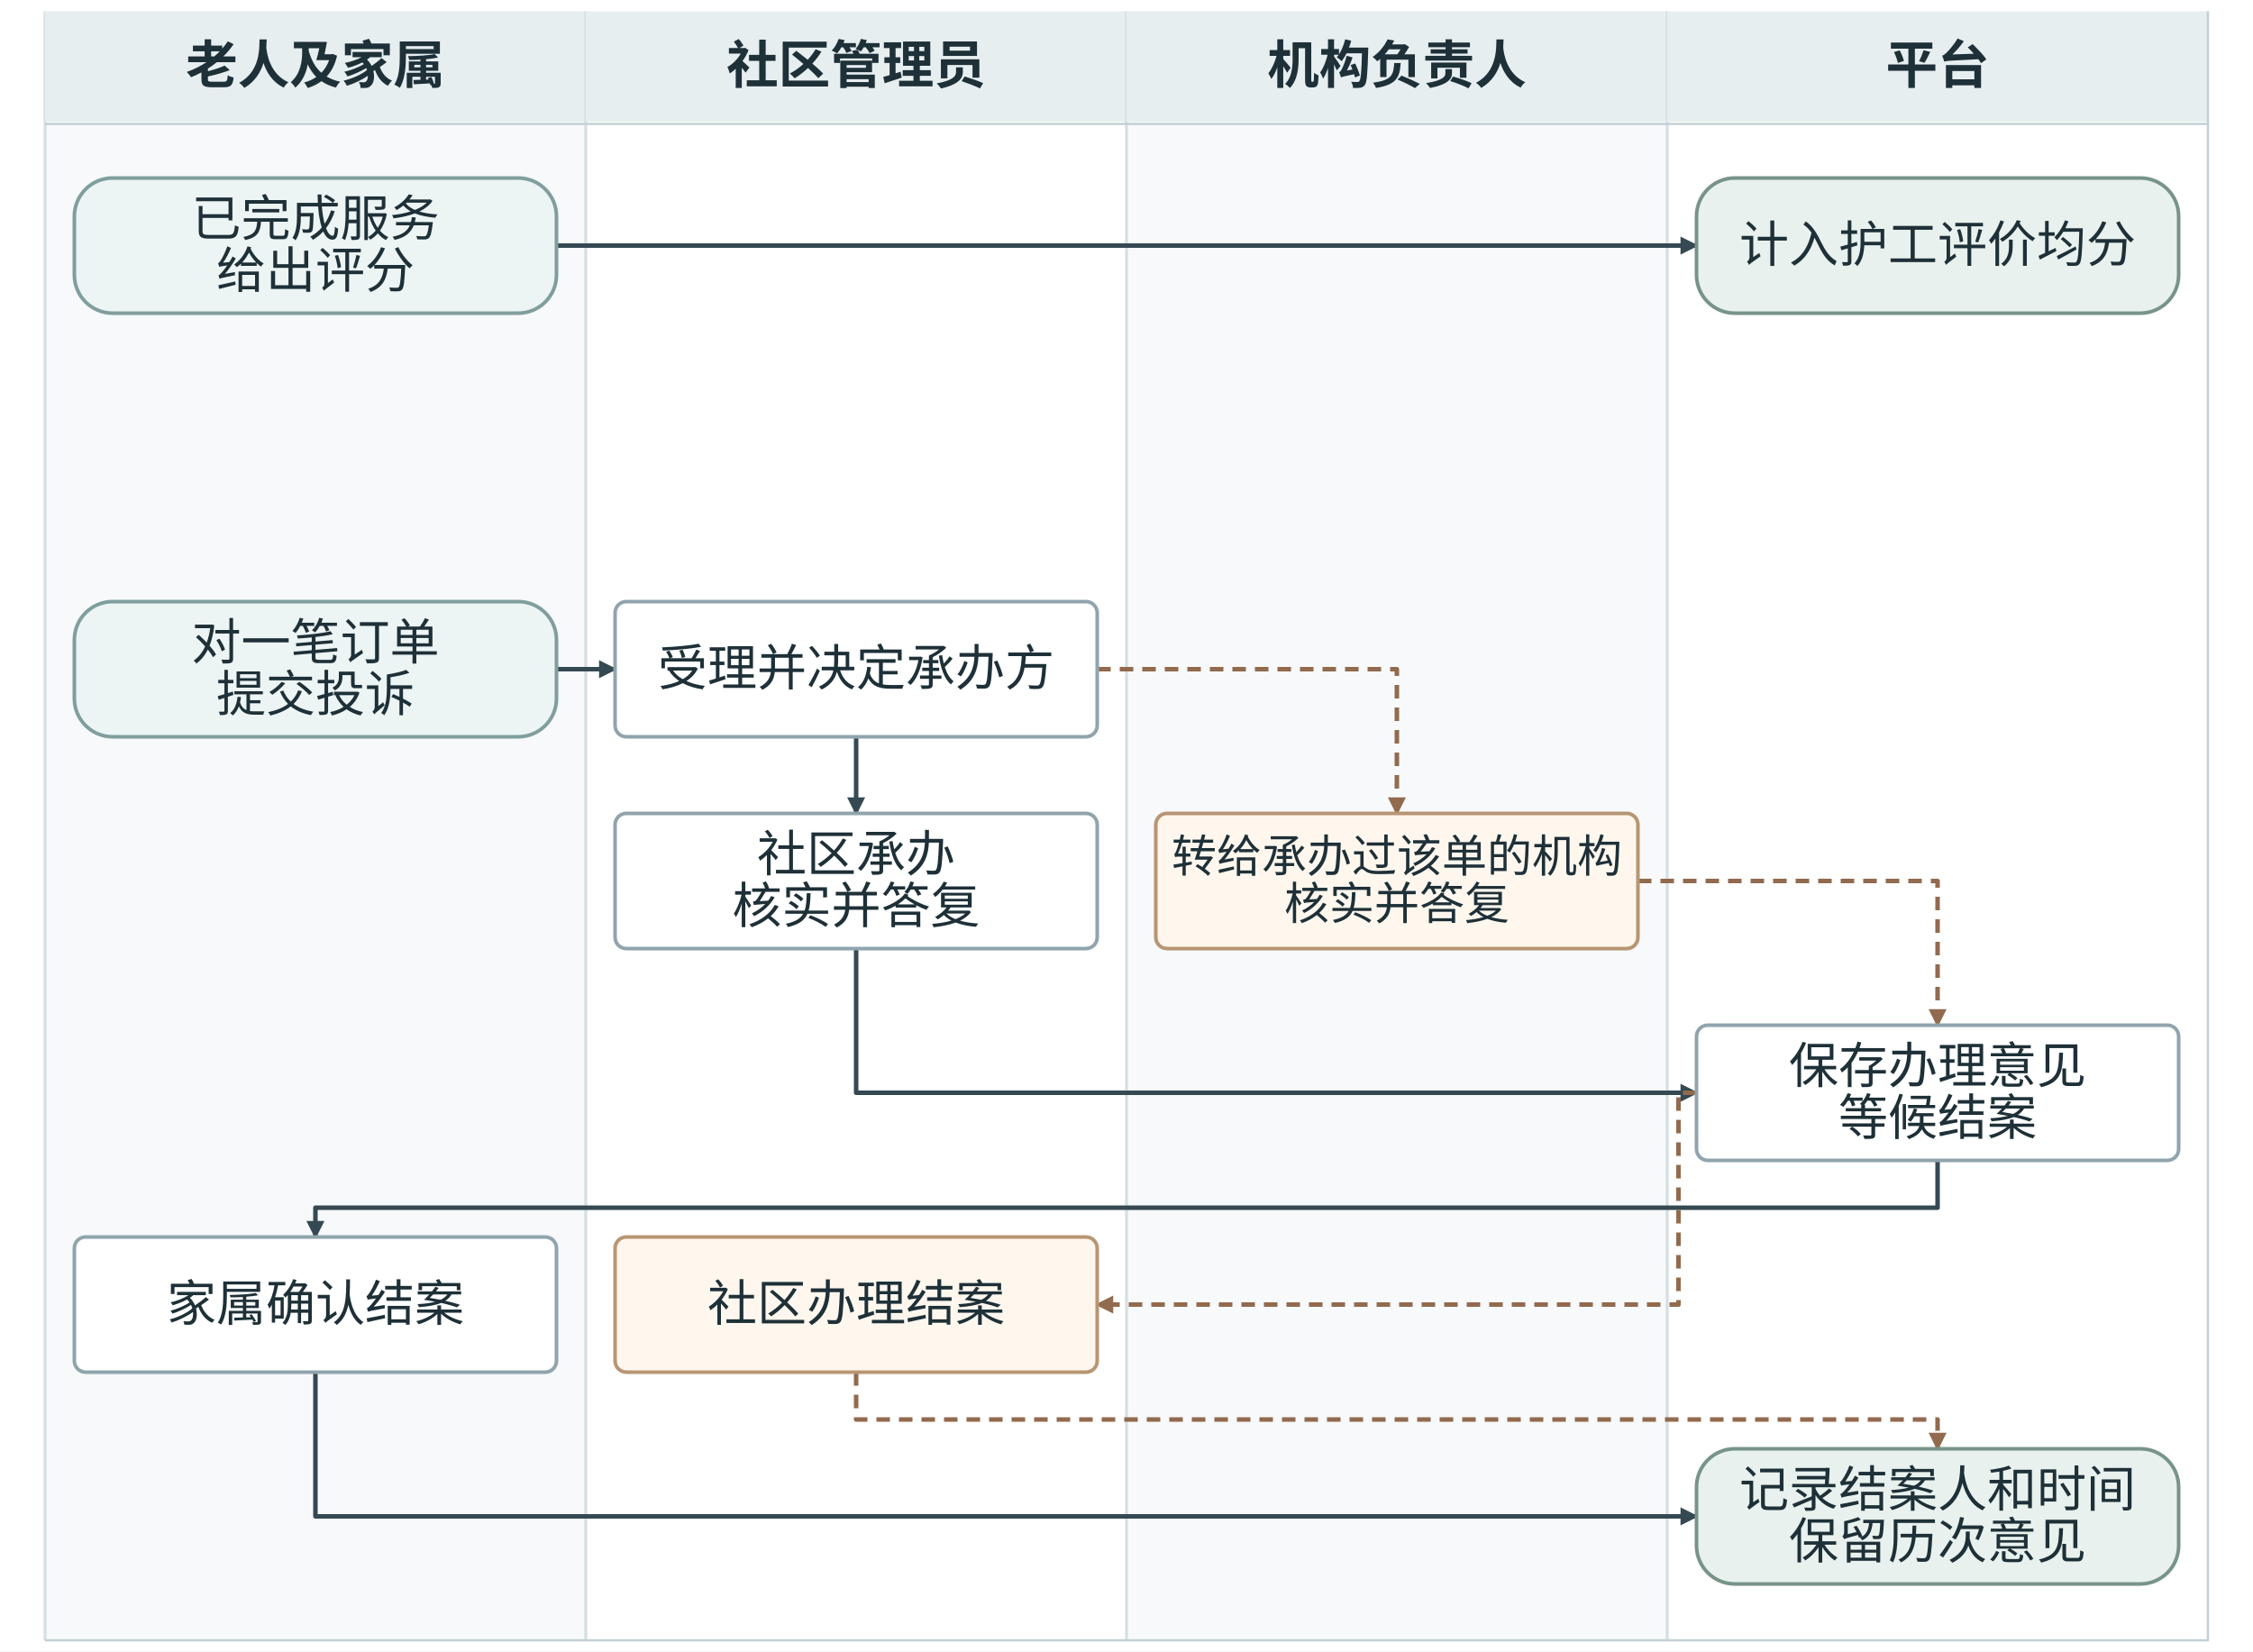
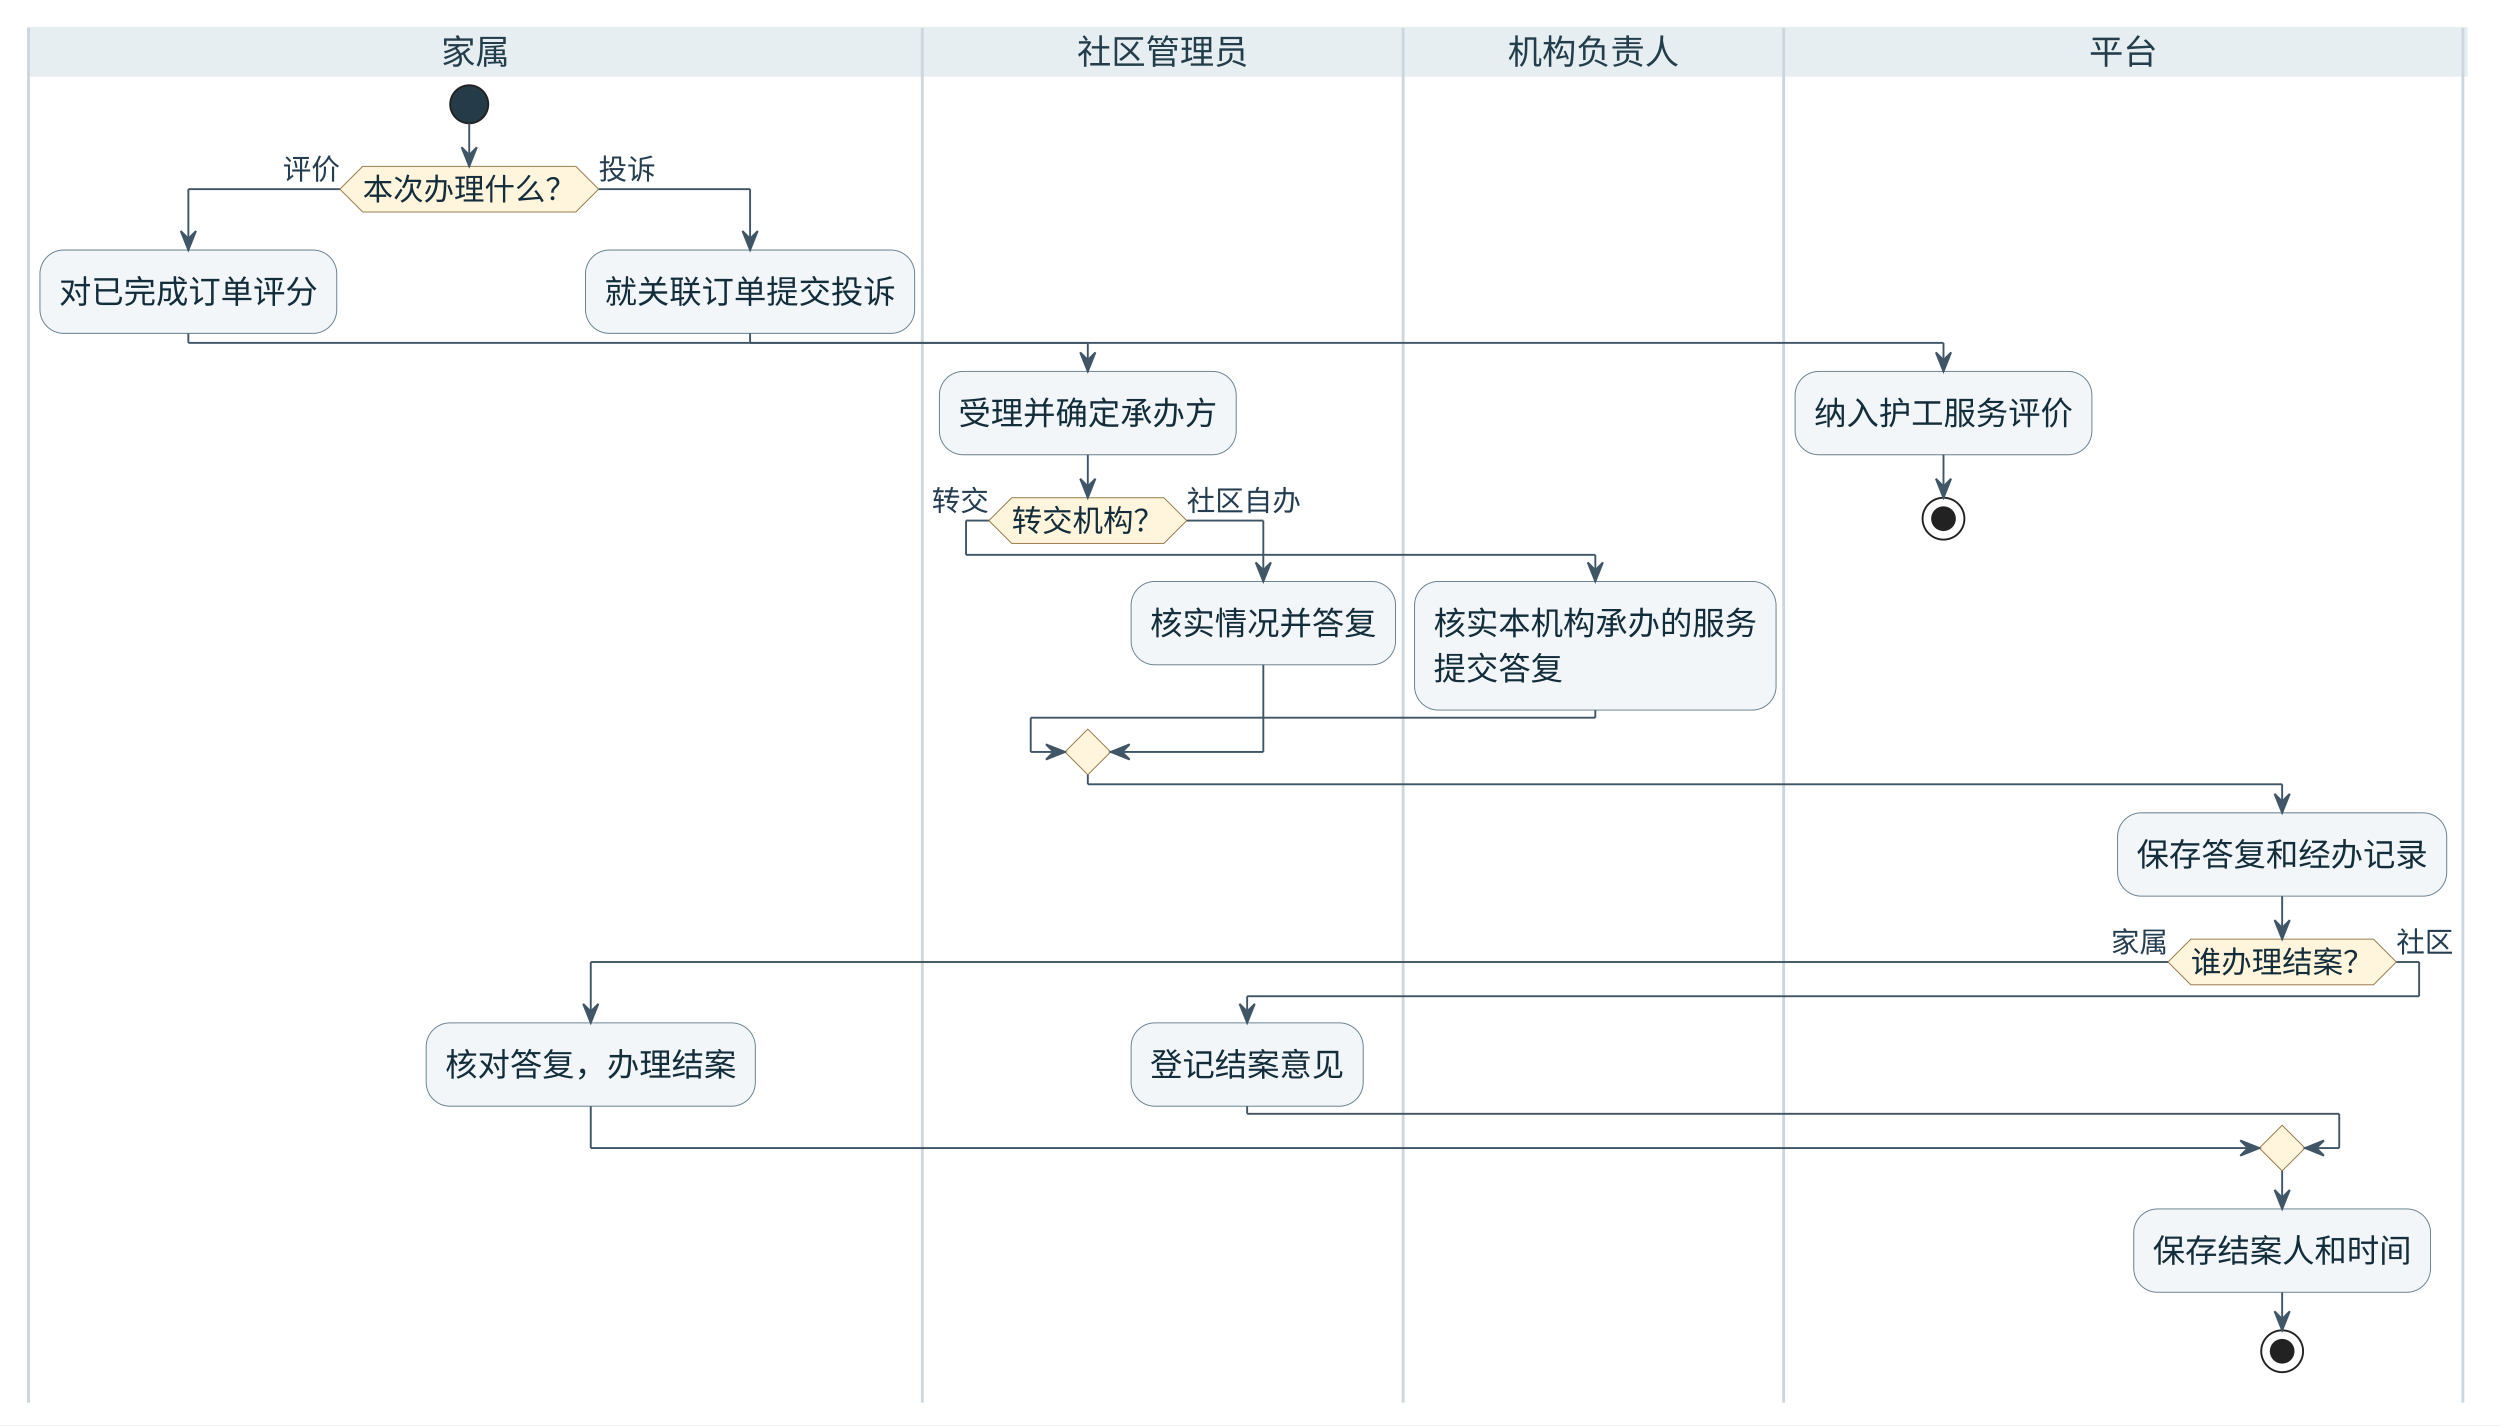
- <svg xmlns="http://www.w3.org/2000/svg" role="img" aria-labelledby="title desc" width="1000" height="733" viewBox="0 0 1000 733">
-   <defs>
-     <marker id="forward" markerWidth="8" markerHeight="8" refX="7.1" refY="4" orient="auto" markerUnits="userSpaceOnUse">
-       <path d="M0 0 L8 4 L0 8 Z" fill="#354953" />
-     </marker>
-     <marker id="branch" markerWidth="8" markerHeight="8" refX="7.1" refY="4" orient="auto" markerUnits="userSpaceOnUse">
-       <path d="M0 0 L8 4 L0 8 Z" fill="#926a4e" />
-     </marker>
-   </defs>
-   <style>text{font-family:"PingFang SC","Microsoft YaHei","Noto Sans CJK SC",sans-serif;text-anchor:middle;fill:#1e3038}</style>
-   <rect width="1000" height="733" fill="white" />
-   <rect x="20" y="5" width="240" height="723" fill="#f7f9fa" />
-   <path d="M20 5 V728" stroke="#d5dfe3" stroke-width="1.3" />
-   <rect x="20" y="5" width="240" height="49" fill="#e7eef0" />
-   <text x="140" y="37" style="font-size:23px;font-weight:600">老人及家属</text>
-   <rect x="260" y="5" width="240" height="723" fill="#ffffff" />
-   <path d="M260 5 V728" stroke="#d5dfe3" stroke-width="1.3" />
-   <rect x="260" y="5" width="240" height="49" fill="#e7eef0" />
-   <text x="380" y="37" style="font-size:23px;font-weight:600">社区管理员</text>
-   <rect x="500" y="5" width="240" height="723" fill="#f7f9fa" />
-   <path d="M500 5 V728" stroke="#d5dfe3" stroke-width="1.3" />
-   <rect x="500" y="5" width="240" height="49" fill="#e7eef0" />
-   <text x="620" y="37" style="font-size:23px;font-weight:600">机构负责人</text>
-   <rect x="740" y="5" width="240" height="723" fill="#ffffff" />
-   <path d="M740 5 V728" stroke="#d5dfe3" stroke-width="1.3" />
-   <rect x="740" y="5" width="240" height="49" fill="#e7eef0" />
-   <text x="860" y="37" style="font-size:23px;font-weight:600">平台</text>
-   <path d="M980 5 V728 H20 M20 55 H980" fill="none" stroke="#c2d0d5" />
-   <polyline points="247,109 753,109" fill="none" stroke="#354953" stroke-width="2" stroke-linejoin="round" marker-end="url(#forward)" />
-   <polyline points="247,297 273,297" fill="none" stroke="#354953" stroke-width="2" stroke-linejoin="round" marker-end="url(#forward)" />
-   <polyline points="380,327 380,361" fill="none" stroke="#354953" stroke-width="2" stroke-linejoin="round" marker-end="url(#forward)" />
-   <polyline points="380,421 380,485 753,485" fill="none" stroke="#354953" stroke-width="2" stroke-linejoin="round" marker-end="url(#forward)" />
-   <polyline points="860,515 860,536 140,536 140,549" fill="none" stroke="#354953" stroke-width="2" stroke-linejoin="round" marker-end="url(#forward)" />
-   <polyline points="140,609 140,673 753,673" fill="none" stroke="#354953" stroke-width="2" stroke-linejoin="round" marker-end="url(#forward)" />
-   <polyline points="487,297 620,297 620,361" fill="none" stroke="#926a4e" stroke-width="2" stroke-linejoin="round" stroke-dasharray="6 4" marker-end="url(#branch)" />
-   <polyline points="727,391 860,391 860,455" fill="none" stroke="#926a4e" stroke-width="2" stroke-linejoin="round" stroke-dasharray="6 4" marker-end="url(#branch)" />
-   <polyline points="753,485 745,485 745,579 487,579" fill="none" stroke="#926a4e" stroke-width="2" stroke-linejoin="round" stroke-dasharray="6 4" marker-end="url(#branch)" />
-   <polyline points="380,609 380,630 860,630 860,643" fill="none" stroke="#926a4e" stroke-width="2" stroke-linejoin="round" stroke-dasharray="6 4" marker-end="url(#branch)" />
-   <rect x="33" y="79" width="214" height="60" rx="17" fill="#edf4f4" stroke="#809e9e" stroke-width="1.6" />
-   <text x="140" y="104.76" style="font-size:22px;font-weight:400">已完成服务</text>
-   <text x="140" y="127.76" style="font-size:22px;font-weight:400">给出评分</text>
-   <rect x="753" y="79" width="214" height="60" rx="17" fill="#e8f1ed" stroke="#779488" stroke-width="1.6" />
-   <text x="860" y="116.26" style="font-size:22px;font-weight:400">计入护工评价均分</text>
-   <rect x="33" y="267" width="214" height="60" rx="17" fill="#edf4f4" stroke="#809e9e" stroke-width="1.6" />
-   <text x="140" y="292.76" style="font-size:22px;font-weight:400">对一笔订单</text>
-   <text x="140" y="315.76" style="font-size:22px;font-weight:400">提交投诉</text>
-   <rect x="273" y="267" width="214" height="60" rx="5" fill="white" stroke="#90a4ad" stroke-width="1.6" />
-   <text x="380" y="304.26" style="font-size:22px;font-weight:400">受理并决定承办方</text>
-   <rect x="273" y="361" width="214" height="60" rx="5" fill="white" stroke="#90a4ad" stroke-width="1.6" />
-   <text x="380" y="386.76" style="font-size:22px;font-weight:400">社区承办</text>
-   <text x="380" y="409.76" style="font-size:22px;font-weight:400">核实并答复</text>
-   <rect x="513" y="361" width="214" height="60" rx="5" fill="#fff7ee" stroke="#b89573" stroke-width="1.6" />
-   <text x="620" y="387.1" style="font-size:20px;font-weight:400">转给承办过该单的机构</text>
-   <text x="620" y="408.1" style="font-size:20px;font-weight:400">核实并答复</text>
-   <rect x="753" y="455" width="214" height="60" rx="5" fill="white" stroke="#90a4ad" stroke-width="1.6" />
-   <text x="860" y="480.76" style="font-size:22px;font-weight:400">保存办理意见</text>
-   <text x="860" y="503.76" style="font-size:22px;font-weight:400">等候结案</text>
-   <rect x="33" y="549" width="214" height="60" rx="5" fill="white" stroke="#90a4ad" stroke-width="1.6" />
-   <text x="140" y="586.26" style="font-size:22px;font-weight:400">家属确认结案</text>
-   <rect x="273" y="549" width="214" height="60" rx="5" fill="#fff7ee" stroke="#b89573" stroke-width="1.6" />
-   <text x="380" y="586.26" style="font-size:22px;font-weight:400">社区办理结案</text>
-   <rect x="753" y="643" width="214" height="60" rx="17" fill="#e8f1ed" stroke="#779488" stroke-width="1.6" />
-   <text x="860" y="668.76" style="font-size:22px;font-weight:400">记录结案人和时间</text>
-   <text x="860" y="691.76" style="font-size:22px;font-weight:400">保留历次意见</text>
+ <svg xmlns="http://www.w3.org/2000/svg" width="1314" height="749" viewBox="0 0 1314.0 749.0" role="img">
+   <rect width="100%" height="100%" fill="white" />
+   <g transform="translate(0.0 0)">
+     <g>
+       <rect fill="#E6EEF2" height="25.2" style="stroke:#E6EEF2;stroke-width:1;" width="1281.497" x="15" y="14.62" />
+       <ellipse cx="246.625" cy="54.82" fill="#263B48" rx="10" ry="10" style="stroke:#222222;stroke-width:1;" />
+       <polygon fill="#FFF5DD" points="190.625,87.42,302.625,87.42,314.625,99.42,302.625,111.42,190.625,111.42,178.625,99.42,190.625,87.42" style="stroke:#947442;stroke-width:0.5;" />
+       <text fill="#142D3B" font-family="PingFang SC, Microsoft YaHei, Noto Sans CJK SC, sans-serif" font-size="16" lengthAdjust="spacing" textLength="112" x="190.625" y="105.18">本次办理什么？</text>
+       <text fill="#253D50" font-family="PingFang SC, Microsoft YaHei, Noto Sans CJK SC, sans-serif" font-size="15" lengthAdjust="spacing" textLength="30" x="148.625" y="94.32">评价</text>
+       <text fill="#253D50" font-family="PingFang SC, Microsoft YaHei, Noto Sans CJK SC, sans-serif" font-size="15" lengthAdjust="spacing" textLength="30" x="314.625" y="94.32">投诉</text>
+       <rect fill="#F2F6F8" height="43.8" rx="12.5" ry="12.5" style="stroke:#657D8C;stroke-width:0.5;" width="156" x="21" y="131.42" />
+       <text fill="#142D3B" font-family="PingFang SC, Microsoft YaHei, Noto Sans CJK SC, sans-serif" font-size="17" lengthAdjust="spacing" textLength="136" x="31" y="159.44">对已完成订单评分</text>
+       <rect fill="#F2F6F8" height="43.8" rx="12.5" ry="12.5" style="stroke:#657D8C;stroke-width:0.5;" width="173" x="307.75" y="131.42" />
+       <text fill="#142D3B" font-family="PingFang SC, Microsoft YaHei, Noto Sans CJK SC, sans-serif" font-size="17" lengthAdjust="spacing" textLength="153" x="317.75" y="159.44">就关联订单提交投诉</text>
+       <rect fill="#F2F6F8" height="43.8" rx="12.5" ry="12.5" style="stroke:#657D8C;stroke-width:0.5;" width="173" x="224" y="537.62" />
+       <text fill="#142D3B" font-family="PingFang SC, Microsoft YaHei, Noto Sans CJK SC, sans-serif" font-size="17" lengthAdjust="spacing" textLength="153" x="234" y="565.64">核对答复，办理结案</text>
+       <line style="stroke:#CCD6DC;stroke-width:1.5;" x1="15" x2="15" y1="14.62" y2="737.22" />
+       <rect fill="#F2F6F8" height="43.8" rx="12.5" ry="12.5" style="stroke:#657D8C;stroke-width:0.5;" width="156" x="493.75" y="195.22" />
+       <text fill="#142D3B" font-family="PingFang SC, Microsoft YaHei, Noto Sans CJK SC, sans-serif" font-size="17" lengthAdjust="spacing" textLength="136" x="503.75" y="223.24">受理并确定承办方</text>
+       <polygon fill="#FFF5DD" points="531.75,261.62,611.75,261.62,623.75,273.62,611.75,285.62,531.75,285.62,519.75,273.62,531.75,261.62" style="stroke:#947442;stroke-width:0.5;" />
+       <text fill="#142D3B" font-family="PingFang SC, Microsoft YaHei, Noto Sans CJK SC, sans-serif" font-size="16" lengthAdjust="spacing" textLength="80" x="531.75" y="279.38">转交机构？</text>
+       <text fill="#253D50" font-family="PingFang SC, Microsoft YaHei, Noto Sans CJK SC, sans-serif" font-size="15" lengthAdjust="spacing" textLength="30" x="489.75" y="268.52">转交</text>
+       <text fill="#253D50" font-family="PingFang SC, Microsoft YaHei, Noto Sans CJK SC, sans-serif" font-size="15" lengthAdjust="spacing" textLength="60" x="623.75" y="268.52">社区自办</text>
+       <rect fill="#F2F6F8" height="43.8" rx="12.5" ry="12.5" style="stroke:#657D8C;stroke-width:0.5;" width="139" x="594.5" y="305.62" />
+       <text fill="#142D3B" font-family="PingFang SC, Microsoft YaHei, Noto Sans CJK SC, sans-serif" font-size="17" lengthAdjust="spacing" textLength="119" x="604.5" y="333.64">核实情况并答复</text>
+       <polygon fill="#FFF5DD" points="571.75,383.22,583.75,395.22,571.75,407.22,559.75,395.22,571.75,383.22" style="stroke:#947442;stroke-width:0.5;" />
+       <rect fill="#F2F6F8" height="43.8" rx="12.5" ry="12.5" style="stroke:#657D8C;stroke-width:0.5;" width="122" x="594.5" y="537.62" />
+       <text fill="#142D3B" font-family="PingFang SC, Microsoft YaHei, Noto Sans CJK SC, sans-serif" font-size="17" lengthAdjust="spacing" textLength="102" x="604.5" y="565.64">登记结案意见</text>
+       <line style="stroke:#CCD6DC;stroke-width:1.5;" x1="484.75" x2="484.75" y1="14.62" y2="737.22" />
+       <rect fill="#F2F6F8" height="67.6" rx="12.5" ry="12.5" style="stroke:#657D8C;stroke-width:0.5;" width="190" x="743.5" y="305.62" />
+       <text fill="#142D3B" font-family="PingFang SC, Microsoft YaHei, Noto Sans CJK SC, sans-serif" font-size="17" lengthAdjust="spacing" textLength="170" x="753.5" y="333.64">核实本机构承办的服务</text>
+       <text fill="#142D3B" font-family="PingFang SC, Microsoft YaHei, Noto Sans CJK SC, sans-serif" font-size="17" lengthAdjust="spacing" textLength="68" x="753.5" y="357.44">提交答复</text>
+       <line style="stroke:#CCD6DC;stroke-width:1.5;" x1="737.5" x2="737.5" y1="14.62" y2="737.22" />
+       <rect fill="#F2F6F8" height="43.8" rx="12.5" ry="12.5" style="stroke:#657D8C;stroke-width:0.5;" width="156" x="943.5" y="195.22" />
+       <text fill="#142D3B" font-family="PingFang SC, Microsoft YaHei, Noto Sans CJK SC, sans-serif" font-size="17" lengthAdjust="spacing" textLength="136" x="953.5" y="223.24">纳入护工服务评价</text>
+       <ellipse cx="1021.5" cy="272.62" fill="none" rx="11" ry="11" style="stroke:#222222;stroke-width:1;" />
+       <ellipse cx="1021.5" cy="272.62" fill="#222222" rx="6" ry="6" style="stroke:#222222;stroke-width:1;" />
+       <rect fill="#F2F6F8" height="43.8" rx="12.5" ry="12.5" style="stroke:#657D8C;stroke-width:0.5;" width="173" x="1113" y="427.22" />
+       <text fill="#142D3B" font-family="PingFang SC, Microsoft YaHei, Noto Sans CJK SC, sans-serif" font-size="17" lengthAdjust="spacing" textLength="153" x="1123" y="455.24">保存答复和经办记录</text>
+       <polygon fill="#FFF5DD" points="1151.5,493.62,1247.5,493.62,1259.5,505.62,1247.5,517.62,1151.5,517.62,1139.5,505.62,1151.5,493.62" style="stroke:#947442;stroke-width:0.5;" />
+       <text fill="#142D3B" font-family="PingFang SC, Microsoft YaHei, Noto Sans CJK SC, sans-serif" font-size="16" lengthAdjust="spacing" textLength="96" x="1151.5" y="511.38">谁办理结案？</text>
+       <text fill="#253D50" font-family="PingFang SC, Microsoft YaHei, Noto Sans CJK SC, sans-serif" font-size="15" lengthAdjust="spacing" textLength="30" x="1109.5" y="500.52">家属</text>
+       <text fill="#253D50" font-family="PingFang SC, Microsoft YaHei, Noto Sans CJK SC, sans-serif" font-size="15" lengthAdjust="spacing" textLength="30" x="1259.5" y="500.52">社区</text>
+       <polygon fill="#FFF5DD" points="1199.5,591.42,1211.5,603.42,1199.5,615.42,1187.5,603.42,1199.5,591.42" style="stroke:#947442;stroke-width:0.5;" />
+       <rect fill="#F2F6F8" height="43.8" rx="12.5" ry="12.5" style="stroke:#657D8C;stroke-width:0.5;" width="156" x="1121.5" y="635.42" />
+       <text fill="#142D3B" font-family="PingFang SC, Microsoft YaHei, Noto Sans CJK SC, sans-serif" font-size="17" lengthAdjust="spacing" textLength="136" x="1131.5" y="663.44">保存结案人和时间</text>
+       <ellipse cx="1199.5" cy="710.22" fill="none" rx="11" ry="11" style="stroke:#222222;stroke-width:1;" />
+       <ellipse cx="1199.5" cy="710.22" fill="#222222" rx="6" ry="6" style="stroke:#222222;stroke-width:1;" />
+       <line style="stroke:#CCD6DC;stroke-width:1.5;" x1="937.5" x2="937.5" y1="14.62" y2="737.22" />
+       <line style="stroke:#CCD6DC;stroke-width:1.5;" x1="1294.5" x2="1294.5" y1="14.62" y2="737.22" />
+       <line style="stroke:#405666;stroke-width:1;" x1="178.625" x2="99" y1="99.42" y2="99.42" />
+       <line style="stroke:#405666;stroke-width:1;" x1="99" x2="99" y1="99.42" y2="131.42" />
+       <polygon fill="#405666" points="95,121.42,99,131.42,103,121.42,99,125.42" style="stroke:#405666;stroke-width:1;" />
+       <line style="stroke:#405666;stroke-width:1;" x1="314.625" x2="394.25" y1="99.42" y2="99.42" />
+       <line style="stroke:#405666;stroke-width:1;" x1="394.25" x2="394.25" y1="99.42" y2="131.42" />
+       <polygon fill="#405666" points="390.25,121.42,394.25,131.42,398.25,121.42,394.25,125.42" style="stroke:#405666;stroke-width:1;" />
+       <line style="stroke:#405666;stroke-width:1;" x1="246.625" x2="246.625" y1="64.82" y2="87.42" />
+       <polygon fill="#405666" points="242.625,77.42,246.625,87.42,250.625,77.42,246.625,81.42" style="stroke:#405666;stroke-width:1;" />
+       <line style="stroke:#405666;stroke-width:1;" x1="623.75" x2="664" y1="273.62" y2="273.62" />
+       <line style="stroke:#405666;stroke-width:1;" x1="664" x2="664" y1="273.62" y2="305.62" />
+       <polygon fill="#405666" points="660,295.62,664,305.62,668,295.62,664,299.62" style="stroke:#405666;stroke-width:1;" />
+       <line style="stroke:#405666;stroke-width:1;" x1="664" x2="664" y1="349.42" y2="395.22" />
+       <line style="stroke:#405666;stroke-width:1;" x1="664" x2="583.75" y1="395.22" y2="395.22" />
+       <polygon fill="#405666" points="593.75,391.22,583.75,395.22,593.75,399.22,589.75,395.22" style="stroke:#405666;stroke-width:1;" />
+       <line style="stroke:#405666;stroke-width:1;" x1="571.75" x2="571.75" y1="239.02" y2="261.62" />
+       <polygon fill="#405666" points="567.75,251.62,571.75,261.62,575.75,251.62,571.75,255.62" style="stroke:#405666;stroke-width:1;" />
+       <line style="stroke:#405666;stroke-width:1;" x1="1021.5" x2="1021.5" y1="239.02" y2="261.62" />
+       <polygon fill="#405666" points="1017.5,251.62,1021.5,261.62,1025.5,251.62,1021.5,255.62" style="stroke:#405666;stroke-width:1;" />
+       <line style="stroke:#405666;stroke-width:1;" x1="1199.5" x2="1199.5" y1="471.02" y2="493.62" />
+       <polygon fill="#405666" points="1195.5,483.62,1199.5,493.62,1203.5,483.62,1199.5,487.62" style="stroke:#405666;stroke-width:1;" />
+       <line style="stroke:#405666;stroke-width:1;" x1="1199.5" x2="1199.5" y1="615.42" y2="635.42" />
+       <polygon fill="#405666" points="1195.5,625.42,1199.5,635.42,1203.5,625.42,1199.5,629.42" style="stroke:#405666;stroke-width:1;" />
+       <line style="stroke:#405666;stroke-width:1;" x1="1199.5" x2="1199.5" y1="679.22" y2="699.22" />
+       <polygon fill="#405666" points="1195.5,689.22,1199.5,699.22,1203.5,689.22,1199.5,693.22" style="stroke:#405666;stroke-width:1;" />
+       <line style="stroke:#405666;stroke-width:1;" x1="99" x2="99" y1="175.22" y2="180.22" />
+       <line style="stroke:#405666;stroke-width:1;" x1="99" x2="1021.5" y1="180.22" y2="180.22" />
+       <line style="stroke:#405666;stroke-width:1;" x1="1021.5" x2="1021.5" y1="180.22" y2="195.22" />
+       <polygon fill="#405666" points="1017.5,185.22,1021.5,195.22,1025.5,185.22,1021.5,189.22" style="stroke:#405666;stroke-width:1;" />
+       <line style="stroke:#405666;stroke-width:1;" x1="394.25" x2="394.25" y1="175.22" y2="180.22" />
+       <line style="stroke:#405666;stroke-width:1;" x1="394.25" x2="571.75" y1="180.22" y2="180.22" />
+       <line style="stroke:#405666;stroke-width:1;" x1="571.75" x2="571.75" y1="180.22" y2="195.22" />
+       <polygon fill="#405666" points="567.75,185.22,571.75,195.22,575.75,185.22,571.75,189.22" style="stroke:#405666;stroke-width:1;" />
+       <line style="stroke:#405666;stroke-width:1;" x1="519.75" x2="507.75" y1="273.62" y2="273.62" />
+       <line style="stroke:#405666;stroke-width:1;" x1="507.75" x2="507.75" y1="273.62" y2="291.62" />
+       <line style="stroke:#405666;stroke-width:1;" x1="507.75" x2="838.5" y1="291.62" y2="291.62" />
+       <line style="stroke:#405666;stroke-width:1;" x1="838.5" x2="838.5" y1="291.62" y2="305.62" />
+       <polygon fill="#405666" points="834.5,295.62,838.5,305.62,842.5,295.62,838.5,299.62" style="stroke:#405666;stroke-width:1;" />
+       <line style="stroke:#405666;stroke-width:1;" x1="838.5" x2="838.5" y1="373.22" y2="377.22" />
+       <line style="stroke:#405666;stroke-width:1;" x1="838.5" x2="541.75" y1="377.22" y2="377.22" />
+       <line style="stroke:#405666;stroke-width:1;" x1="541.75" x2="541.75" y1="377.22" y2="395.22" />
+       <line style="stroke:#405666;stroke-width:1;" x1="541.75" x2="559.75" y1="395.22" y2="395.22" />
+       <polygon fill="#405666" points="549.75,391.22,559.75,395.22,549.75,399.22,553.75,395.22" style="stroke:#405666;stroke-width:1;" />
+       <line style="stroke:#405666;stroke-width:1;" x1="571.75" x2="571.75" y1="407.22" y2="412.22" />
+       <line style="stroke:#405666;stroke-width:1;" x1="571.75" x2="1199.5" y1="412.22" y2="412.22" />
+       <line style="stroke:#405666;stroke-width:1;" x1="1199.5" x2="1199.5" y1="412.22" y2="427.22" />
+       <polygon fill="#405666" points="1195.5,417.22,1199.5,427.22,1203.5,417.22,1199.5,421.22" style="stroke:#405666;stroke-width:1;" />
+       <line style="stroke:#405666;stroke-width:1;" x1="1139.5" x2="310.5" y1="505.62" y2="505.62" />
+       <line style="stroke:#405666;stroke-width:1;" x1="310.5" x2="310.5" y1="505.62" y2="537.62" />
+       <polygon fill="#405666" points="306.5,527.62,310.5,537.62,314.5,527.62,310.5,531.62" style="stroke:#405666;stroke-width:1;" />
+       <line style="stroke:#405666;stroke-width:1;" x1="1259.5" x2="1271.5" y1="505.62" y2="505.62" />
+       <line style="stroke:#405666;stroke-width:1;" x1="1271.5" x2="1271.5" y1="505.62" y2="523.62" />
+       <line style="stroke:#405666;stroke-width:1;" x1="1271.5" x2="655.5" y1="523.62" y2="523.62" />
+       <line style="stroke:#405666;stroke-width:1;" x1="655.5" x2="655.5" y1="523.62" y2="537.62" />
+       <polygon fill="#405666" points="651.5,527.62,655.5,537.62,659.5,527.62,655.5,531.62" style="stroke:#405666;stroke-width:1;" />
+       <line style="stroke:#405666;stroke-width:1;" x1="310.5" x2="310.5" y1="581.42" y2="603.42" />
+       <line style="stroke:#405666;stroke-width:1;" x1="310.5" x2="1187.5" y1="603.42" y2="603.42" />
+       <polygon fill="#405666" points="1177.5,599.42,1187.5,603.42,1177.5,607.42,1181.5,603.42" style="stroke:#405666;stroke-width:1;" />
+       <line style="stroke:#405666;stroke-width:1;" x1="655.5" x2="655.5" y1="581.42" y2="585.42" />
+       <line style="stroke:#405666;stroke-width:1;" x1="655.5" x2="1229.5" y1="585.42" y2="585.42" />
+       <line style="stroke:#405666;stroke-width:1;" x1="1229.5" x2="1229.5" y1="585.42" y2="603.42" />
+       <line style="stroke:#405666;stroke-width:1;" x1="1229.5" x2="1211.5" y1="603.42" y2="603.42" />
+       <polygon fill="#405666" points="1221.5,599.42,1211.5,603.42,1221.5,607.42,1217.5,603.42" style="stroke:#405666;stroke-width:1;" />
+       <text fill="#233D4B" font-family="PingFang SC, Microsoft YaHei, Noto Sans CJK SC, sans-serif" font-size="18" lengthAdjust="spacing" textLength="36" x="231.875" y="33.7">家属</text>
+       <text fill="#233D4B" font-family="PingFang SC, Microsoft YaHei, Noto Sans CJK SC, sans-serif" font-size="18" lengthAdjust="spacing" textLength="90" x="566.125" y="33.7">社区管理员</text>
+       <text fill="#233D4B" font-family="PingFang SC, Microsoft YaHei, Noto Sans CJK SC, sans-serif" font-size="18" lengthAdjust="spacing" textLength="90" x="792.5" y="33.7">机构负责人</text>
+       <text fill="#233D4B" font-family="PingFang SC, Microsoft YaHei, Noto Sans CJK SC, sans-serif" font-size="18" lengthAdjust="spacing" textLength="36" x="1098" y="33.7">平台</text>
+     </g>
+   </g>
</svg>
